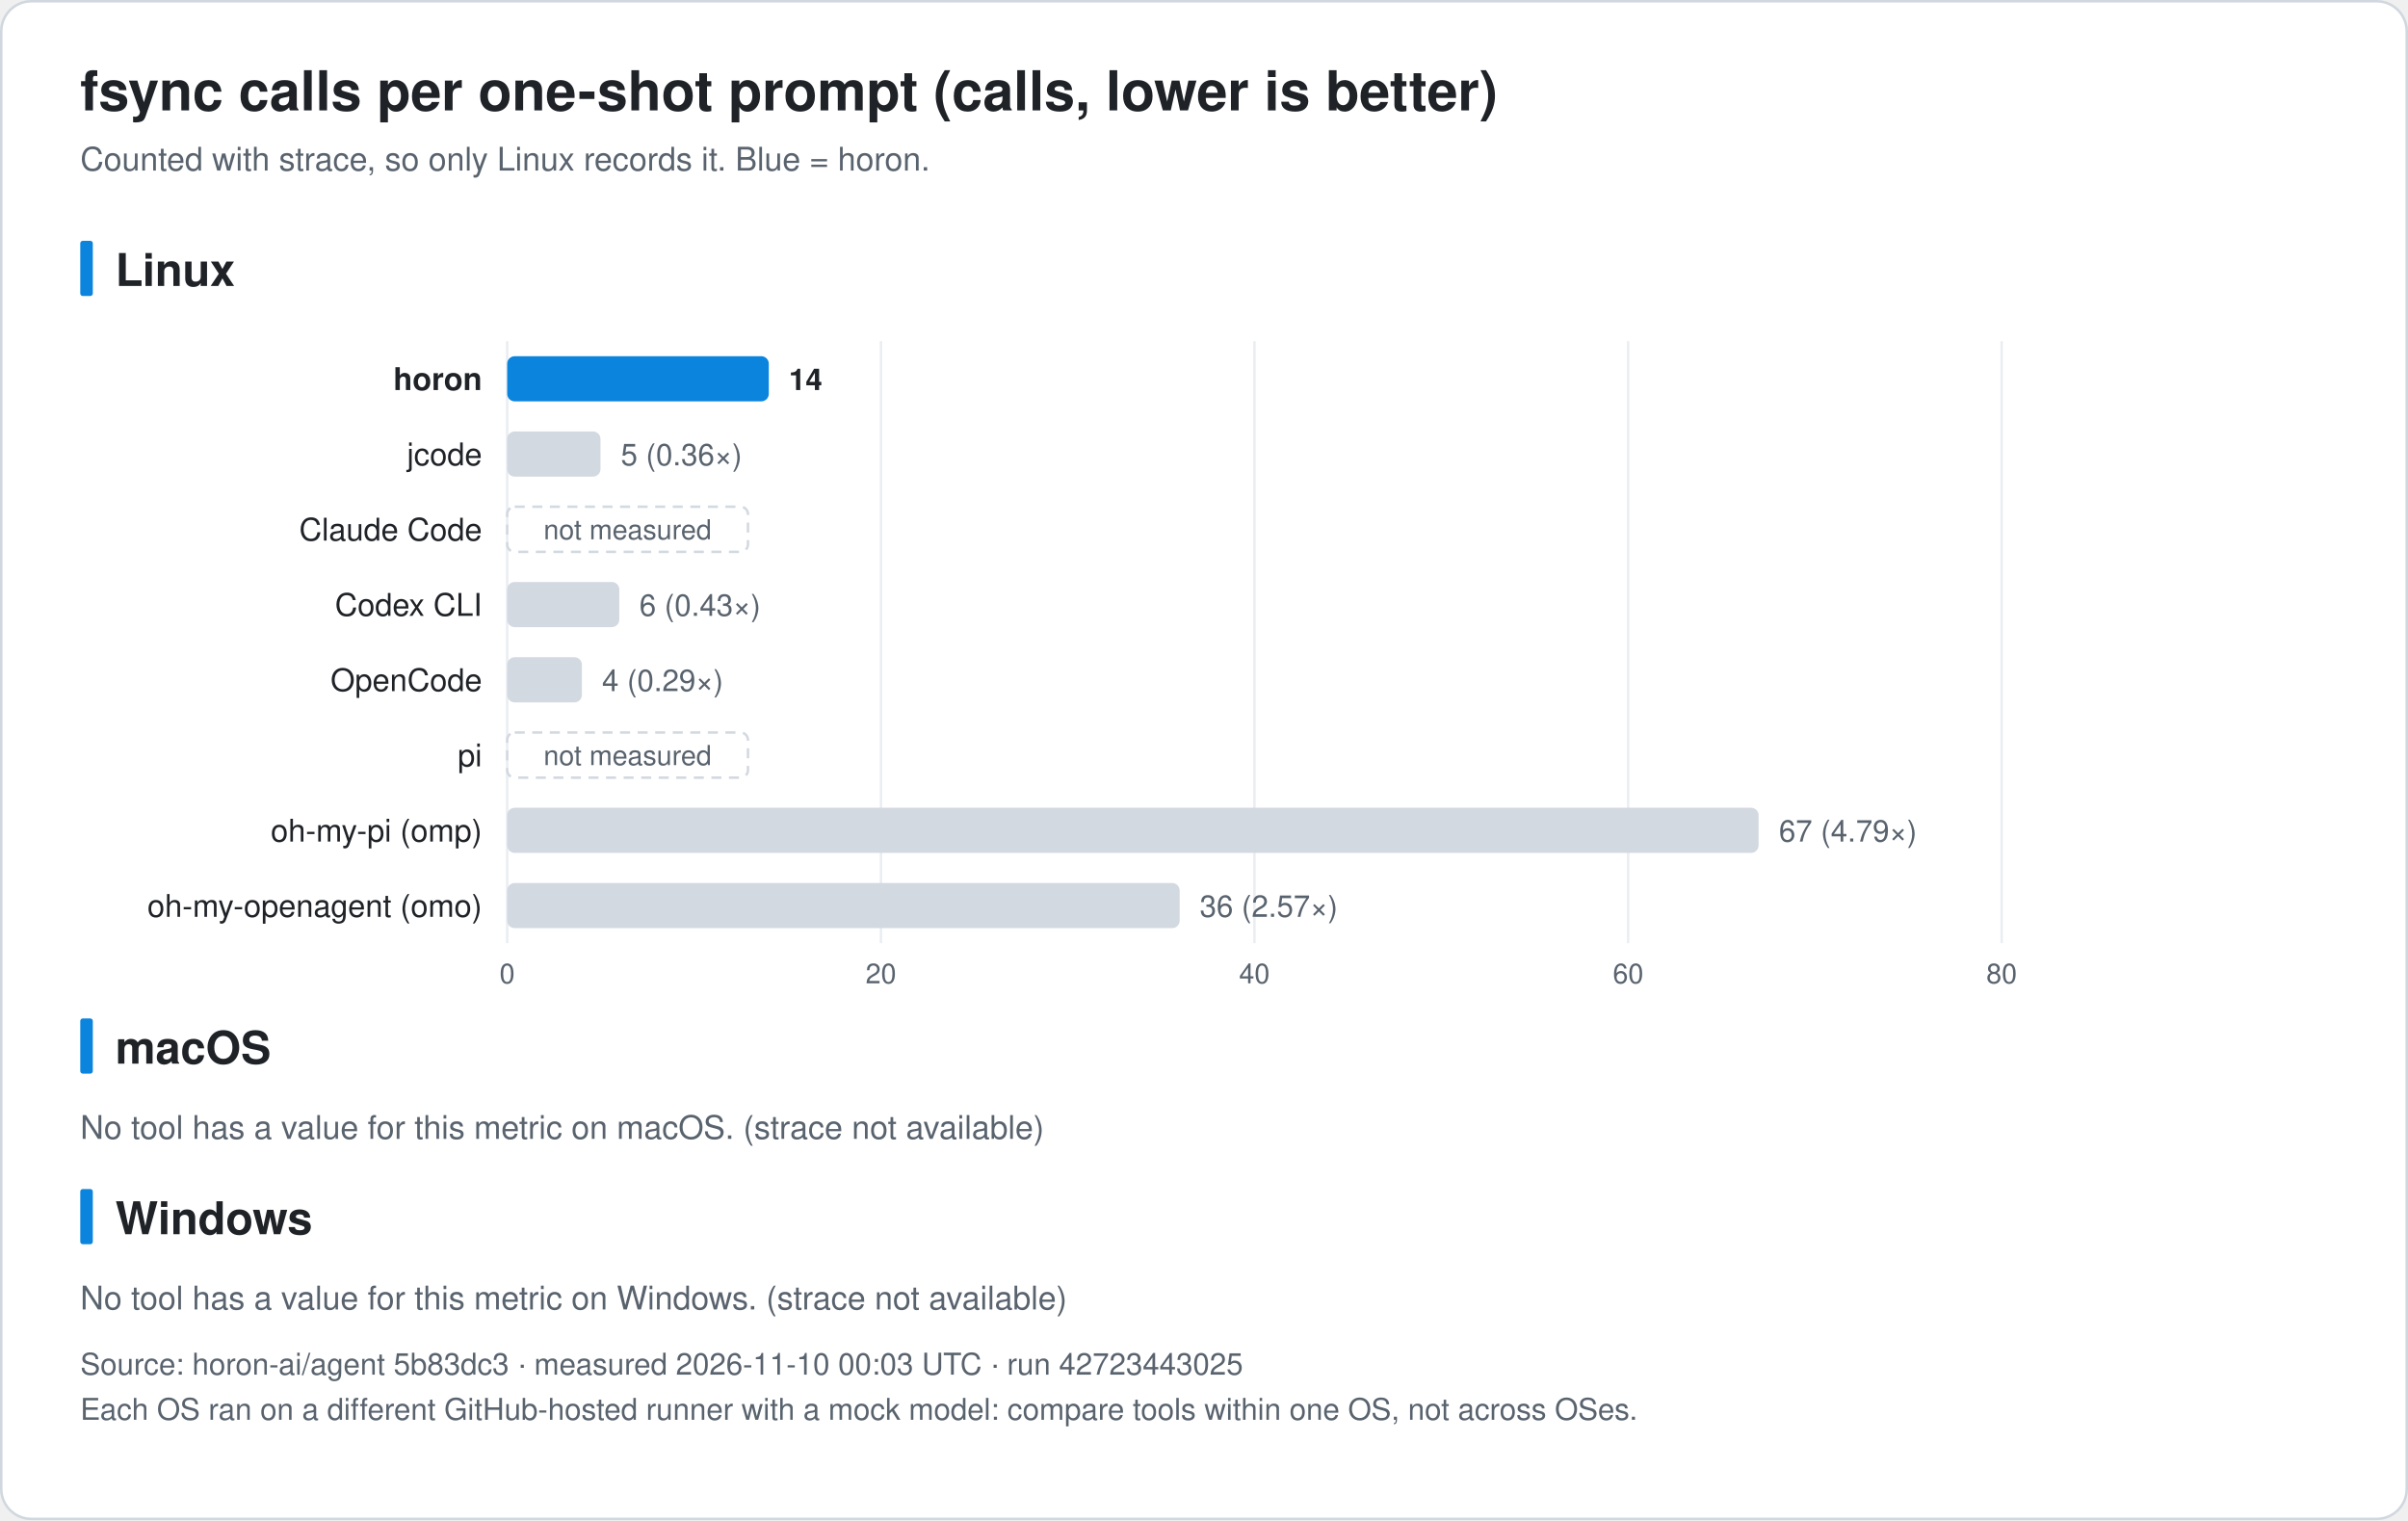
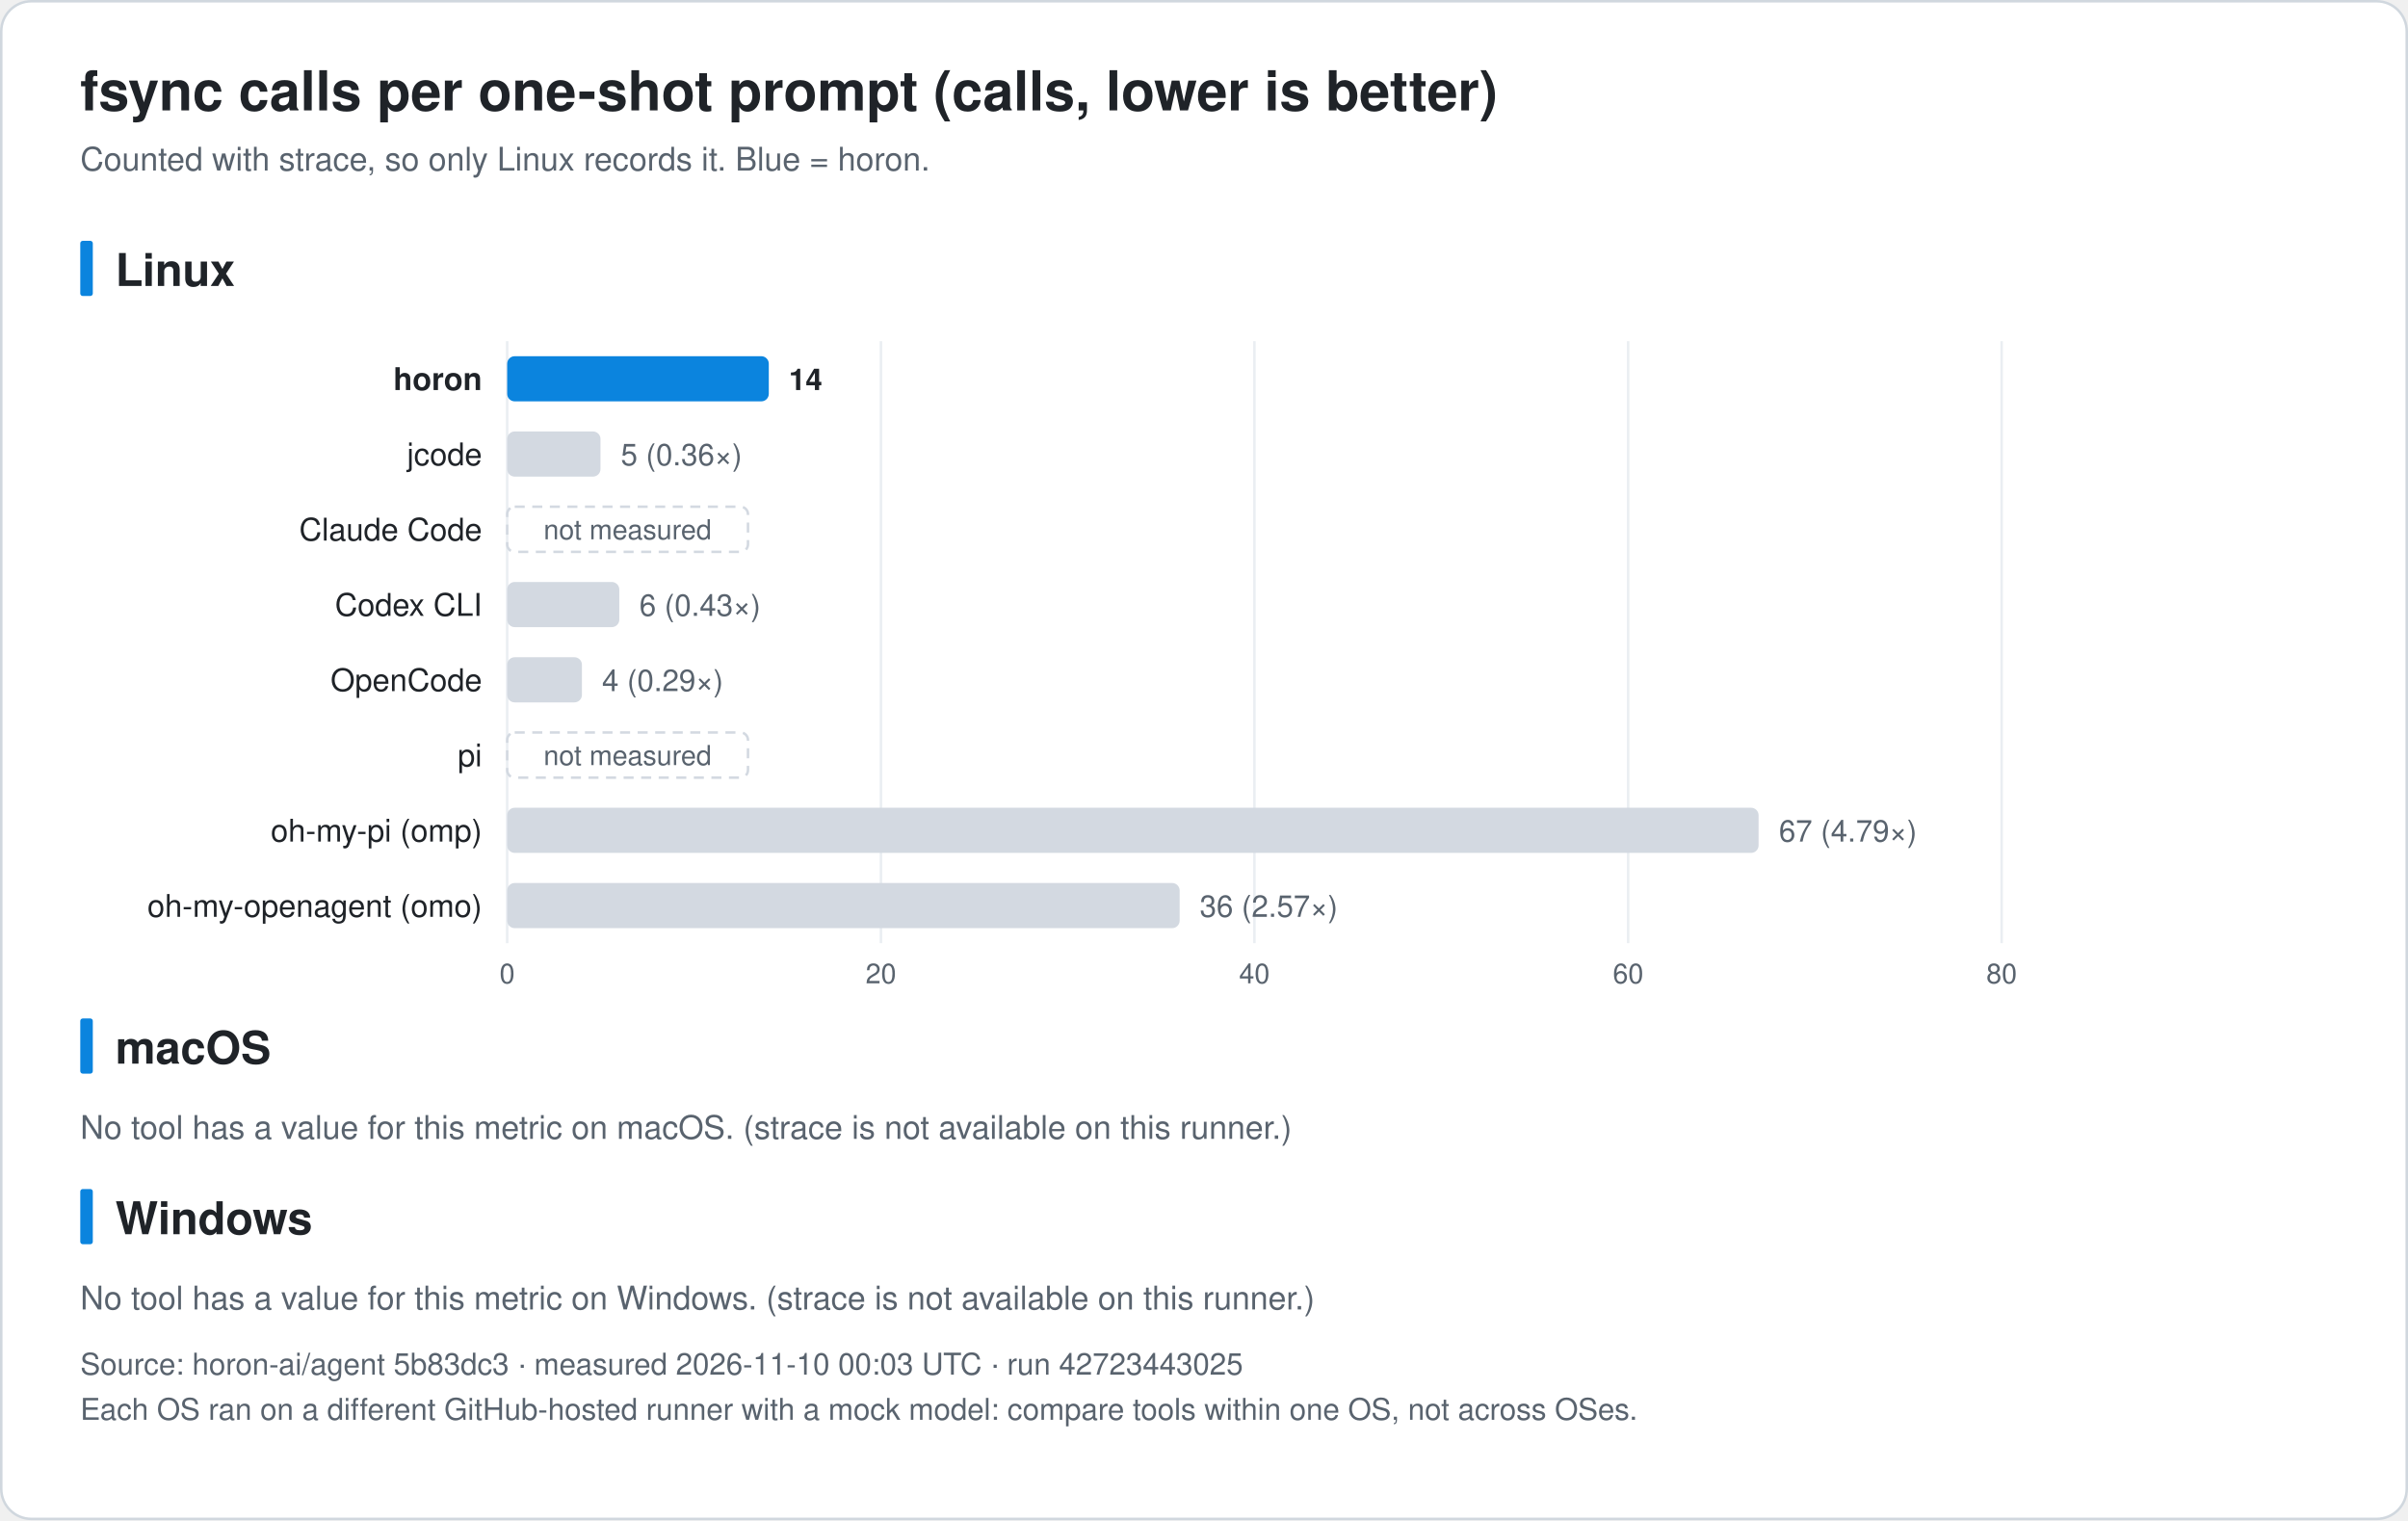
<svg xmlns="http://www.w3.org/2000/svg" width="960" height="606" viewBox="0 0 960 606" font-family="-apple-system, BlinkMacSystemFont, 'Segoe UI', 'Noto Sans KR', 'Apple SD Gothic Neo', Helvetica, Arial, sans-serif" role="img">
  <rect x="0.5" y="0.5" width="959" height="605" rx="12" fill="#ffffff" stroke="#d0d7de" />
  <text x="32.0" y="44.0" font-size="22" fill="#1f2328" text-anchor="start" font-weight="bold">fsync calls per one-shot prompt (calls, lower is better)</text>
  <text x="32.0" y="68.0" font-size="13" fill="#59636e" text-anchor="start" font-weight="normal">Counted with strace, so only Linux records it. Blue = horon.</text>
  <rect x="32" y="96.0" width="5" height="22" rx="1" fill="#0b84de" />
  <text x="46.0" y="114.0" font-size="18" fill="#1f2328" text-anchor="start" font-weight="bold">Linux</text>
  <line x1="202.2" y1="136.0" x2="202.2" y2="376.0" stroke="#eaeef2" />
  <text x="202.2" y="392.0" font-size="11" fill="#59636e" text-anchor="middle" font-weight="normal">0</text>
  <line x1="351.2" y1="136.0" x2="351.2" y2="376.0" stroke="#eaeef2" />
  <text x="351.2" y="392.0" font-size="11" fill="#59636e" text-anchor="middle" font-weight="normal">20</text>
  <line x1="500.1" y1="136.0" x2="500.1" y2="376.0" stroke="#eaeef2" />
  <text x="500.1" y="392.0" font-size="11" fill="#59636e" text-anchor="middle" font-weight="normal">40</text>
  <line x1="649.1" y1="136.0" x2="649.1" y2="376.0" stroke="#eaeef2" />
  <text x="649.1" y="392.0" font-size="11" fill="#59636e" text-anchor="middle" font-weight="normal">60</text>
  <line x1="798.0" y1="136.0" x2="798.0" y2="376.0" stroke="#eaeef2" />
  <text x="798.0" y="392.0" font-size="11" fill="#59636e" text-anchor="middle" font-weight="normal">80</text>
  <text x="192.2" y="155.5" font-size="12.5" fill="#1f2328" text-anchor="end" font-weight="bold">horon</text>
  <rect x="202.2" y="142.0" width="104.3" height="18" rx="3" fill="#0b84de" />
  <text x="314.5" y="155.5" font-size="12" fill="#1f2328" text-anchor="start" font-weight="bold">14</text>
  <text x="192.2" y="185.5" font-size="12.5" fill="#1f2328" text-anchor="end" font-weight="normal">jcode</text>
  <rect x="202.2" y="172.0" width="37.2" height="18" rx="3" fill="#d3d9e1" />
  <text x="247.5" y="185.5" font-size="12" fill="#59636e" text-anchor="start" font-weight="normal">5 (0.36×)</text>
  <text x="192.2" y="215.5" font-size="12.5" fill="#1f2328" text-anchor="end" font-weight="normal">Claude Code</text>
  <rect x="202.2" y="202.0" width="96" height="18" rx="3" fill="none" stroke="#d3d9e1" stroke-dasharray="4 3" />
  <text x="250.2" y="215.0" font-size="11" fill="#59636e" text-anchor="middle" font-weight="normal">not measured</text>
  <text x="192.2" y="245.5" font-size="12.5" fill="#1f2328" text-anchor="end" font-weight="normal">Codex CLI</text>
  <rect x="202.2" y="232.0" width="44.7" height="18" rx="3" fill="#d3d9e1" />
  <text x="254.9" y="245.5" font-size="12" fill="#59636e" text-anchor="start" font-weight="normal">6 (0.43×)</text>
  <text x="192.2" y="275.5" font-size="12.5" fill="#1f2328" text-anchor="end" font-weight="normal">OpenCode</text>
  <rect x="202.2" y="262.0" width="29.8" height="18" rx="3" fill="#d3d9e1" />
  <text x="240.0" y="275.5" font-size="12" fill="#59636e" text-anchor="start" font-weight="normal">4 (0.29×)</text>
  <text x="192.2" y="305.5" font-size="12.5" fill="#1f2328" text-anchor="end" font-weight="normal">pi</text>
  <rect x="202.2" y="292.0" width="96" height="18" rx="3" fill="none" stroke="#d3d9e1" stroke-dasharray="4 3" />
  <text x="250.2" y="305.0" font-size="11" fill="#59636e" text-anchor="middle" font-weight="normal">not measured</text>
  <text x="192.2" y="335.5" font-size="12.5" fill="#1f2328" text-anchor="end" font-weight="normal">oh-my-pi (omp)</text>
  <rect x="202.2" y="322.0" width="498.9" height="18" rx="3" fill="#d3d9e1" />
  <text x="709.2" y="335.5" font-size="12" fill="#59636e" text-anchor="start" font-weight="normal">67 (4.79×)</text>
  <text x="192.2" y="365.5" font-size="12.5" fill="#1f2328" text-anchor="end" font-weight="normal">oh-my-openagent (omo)</text>
  <rect x="202.2" y="352.0" width="268.1" height="18" rx="3" fill="#d3d9e1" />
  <text x="478.3" y="365.5" font-size="12" fill="#59636e" text-anchor="start" font-weight="normal">36 (2.57×)</text>
  <rect x="32" y="406.0" width="5" height="22" rx="1" fill="#0b84de" />
  <text x="46.0" y="424.0" font-size="18" fill="#1f2328" text-anchor="start" font-weight="bold">macOS</text>
-   <text x="32.0" y="454.0" font-size="13" fill="#59636e" text-anchor="start" font-weight="normal">No tool has a value for this metric on macOS. (strace not available)</text>
+   <text x="32.0" y="454.0" font-size="13" fill="#59636e" text-anchor="start" font-weight="normal">No tool has a value for this metric on macOS. (strace is not available on this runner.)</text>
  <rect x="32" y="474.0" width="5" height="22" rx="1" fill="#0b84de" />
  <text x="46.0" y="492.0" font-size="18" fill="#1f2328" text-anchor="start" font-weight="bold">Windows</text>
-   <text x="32.0" y="522.0" font-size="13" fill="#59636e" text-anchor="start" font-weight="normal">No tool has a value for this metric on Windows. (strace not available)</text>
+   <text x="32.0" y="522.0" font-size="13" fill="#59636e" text-anchor="start" font-weight="normal">No tool has a value for this metric on Windows. (strace is not available on this runner.)</text>
  <text x="32.0" y="548.0" font-size="12" fill="#59636e" text-anchor="start" font-weight="normal">Source: horon-ai/agent 5b83dc3 · measured 2026-11-10 00:03 UTC · run 42723443025</text>
  <text x="32.0" y="566.0" font-size="12" fill="#59636e" text-anchor="start" font-weight="normal">Each OS ran on a different GitHub-hosted runner with a mock model: compare tools within one OS, not across OSes.</text>
</svg>
